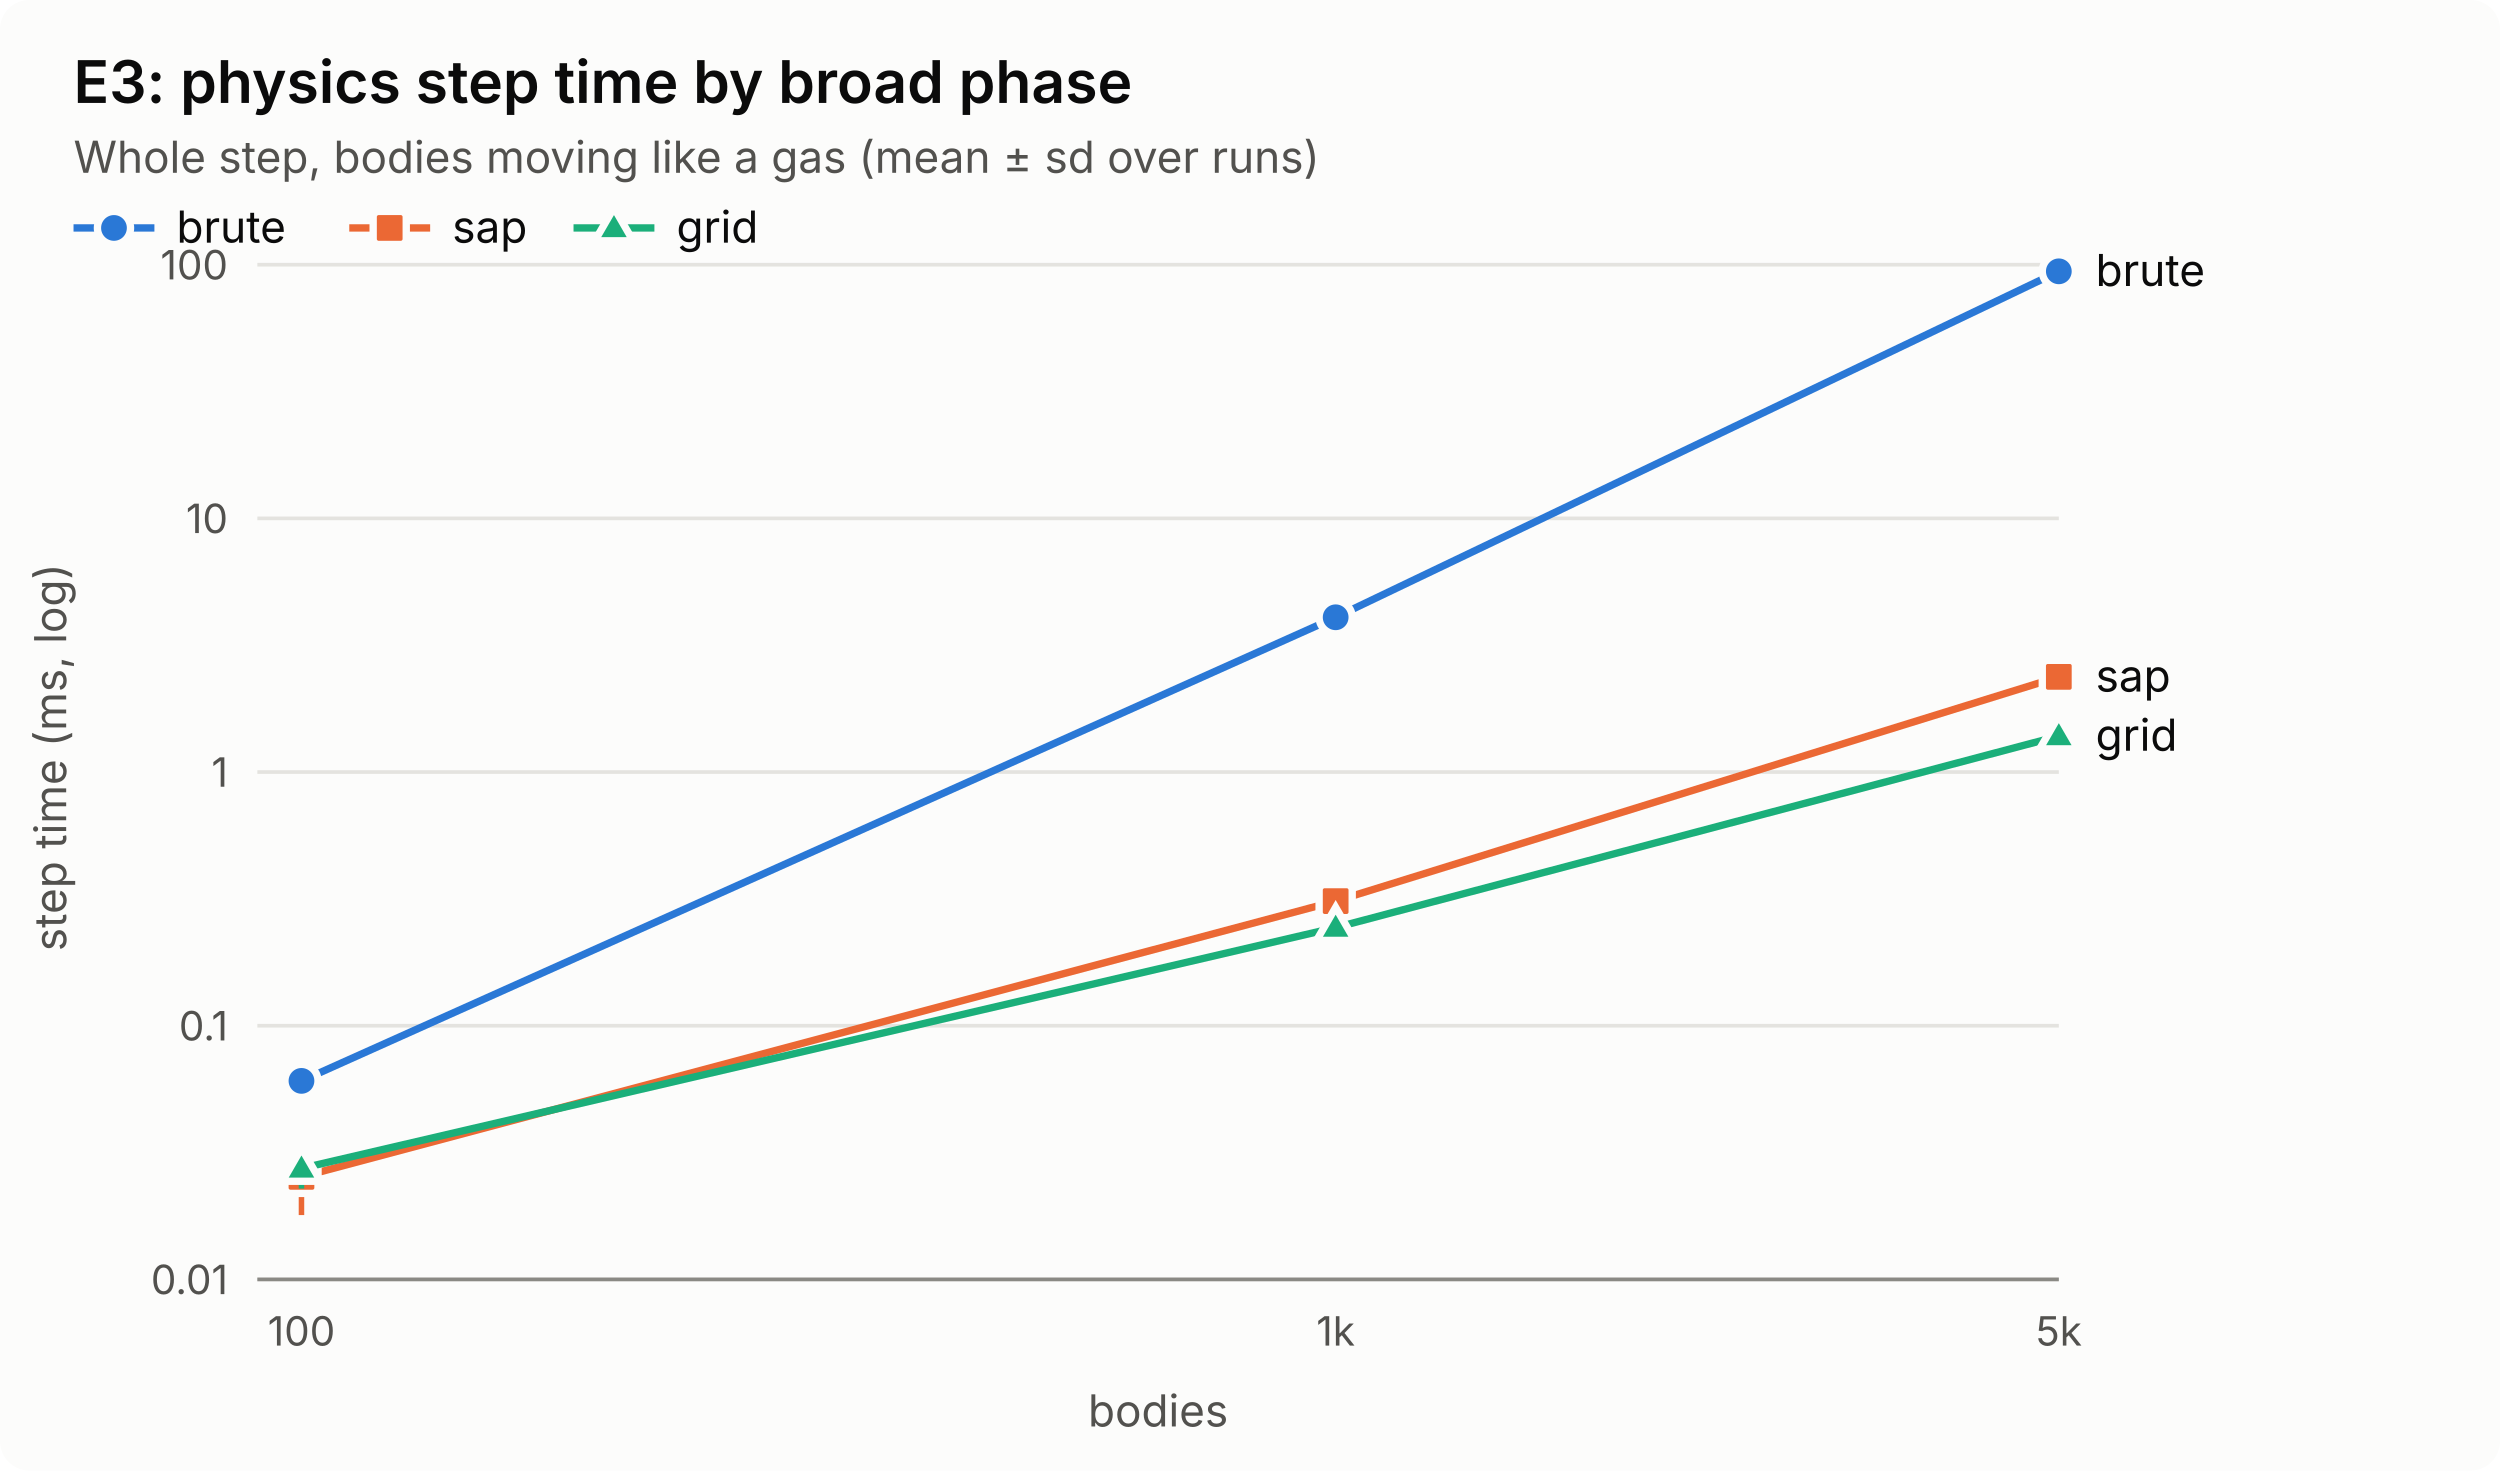
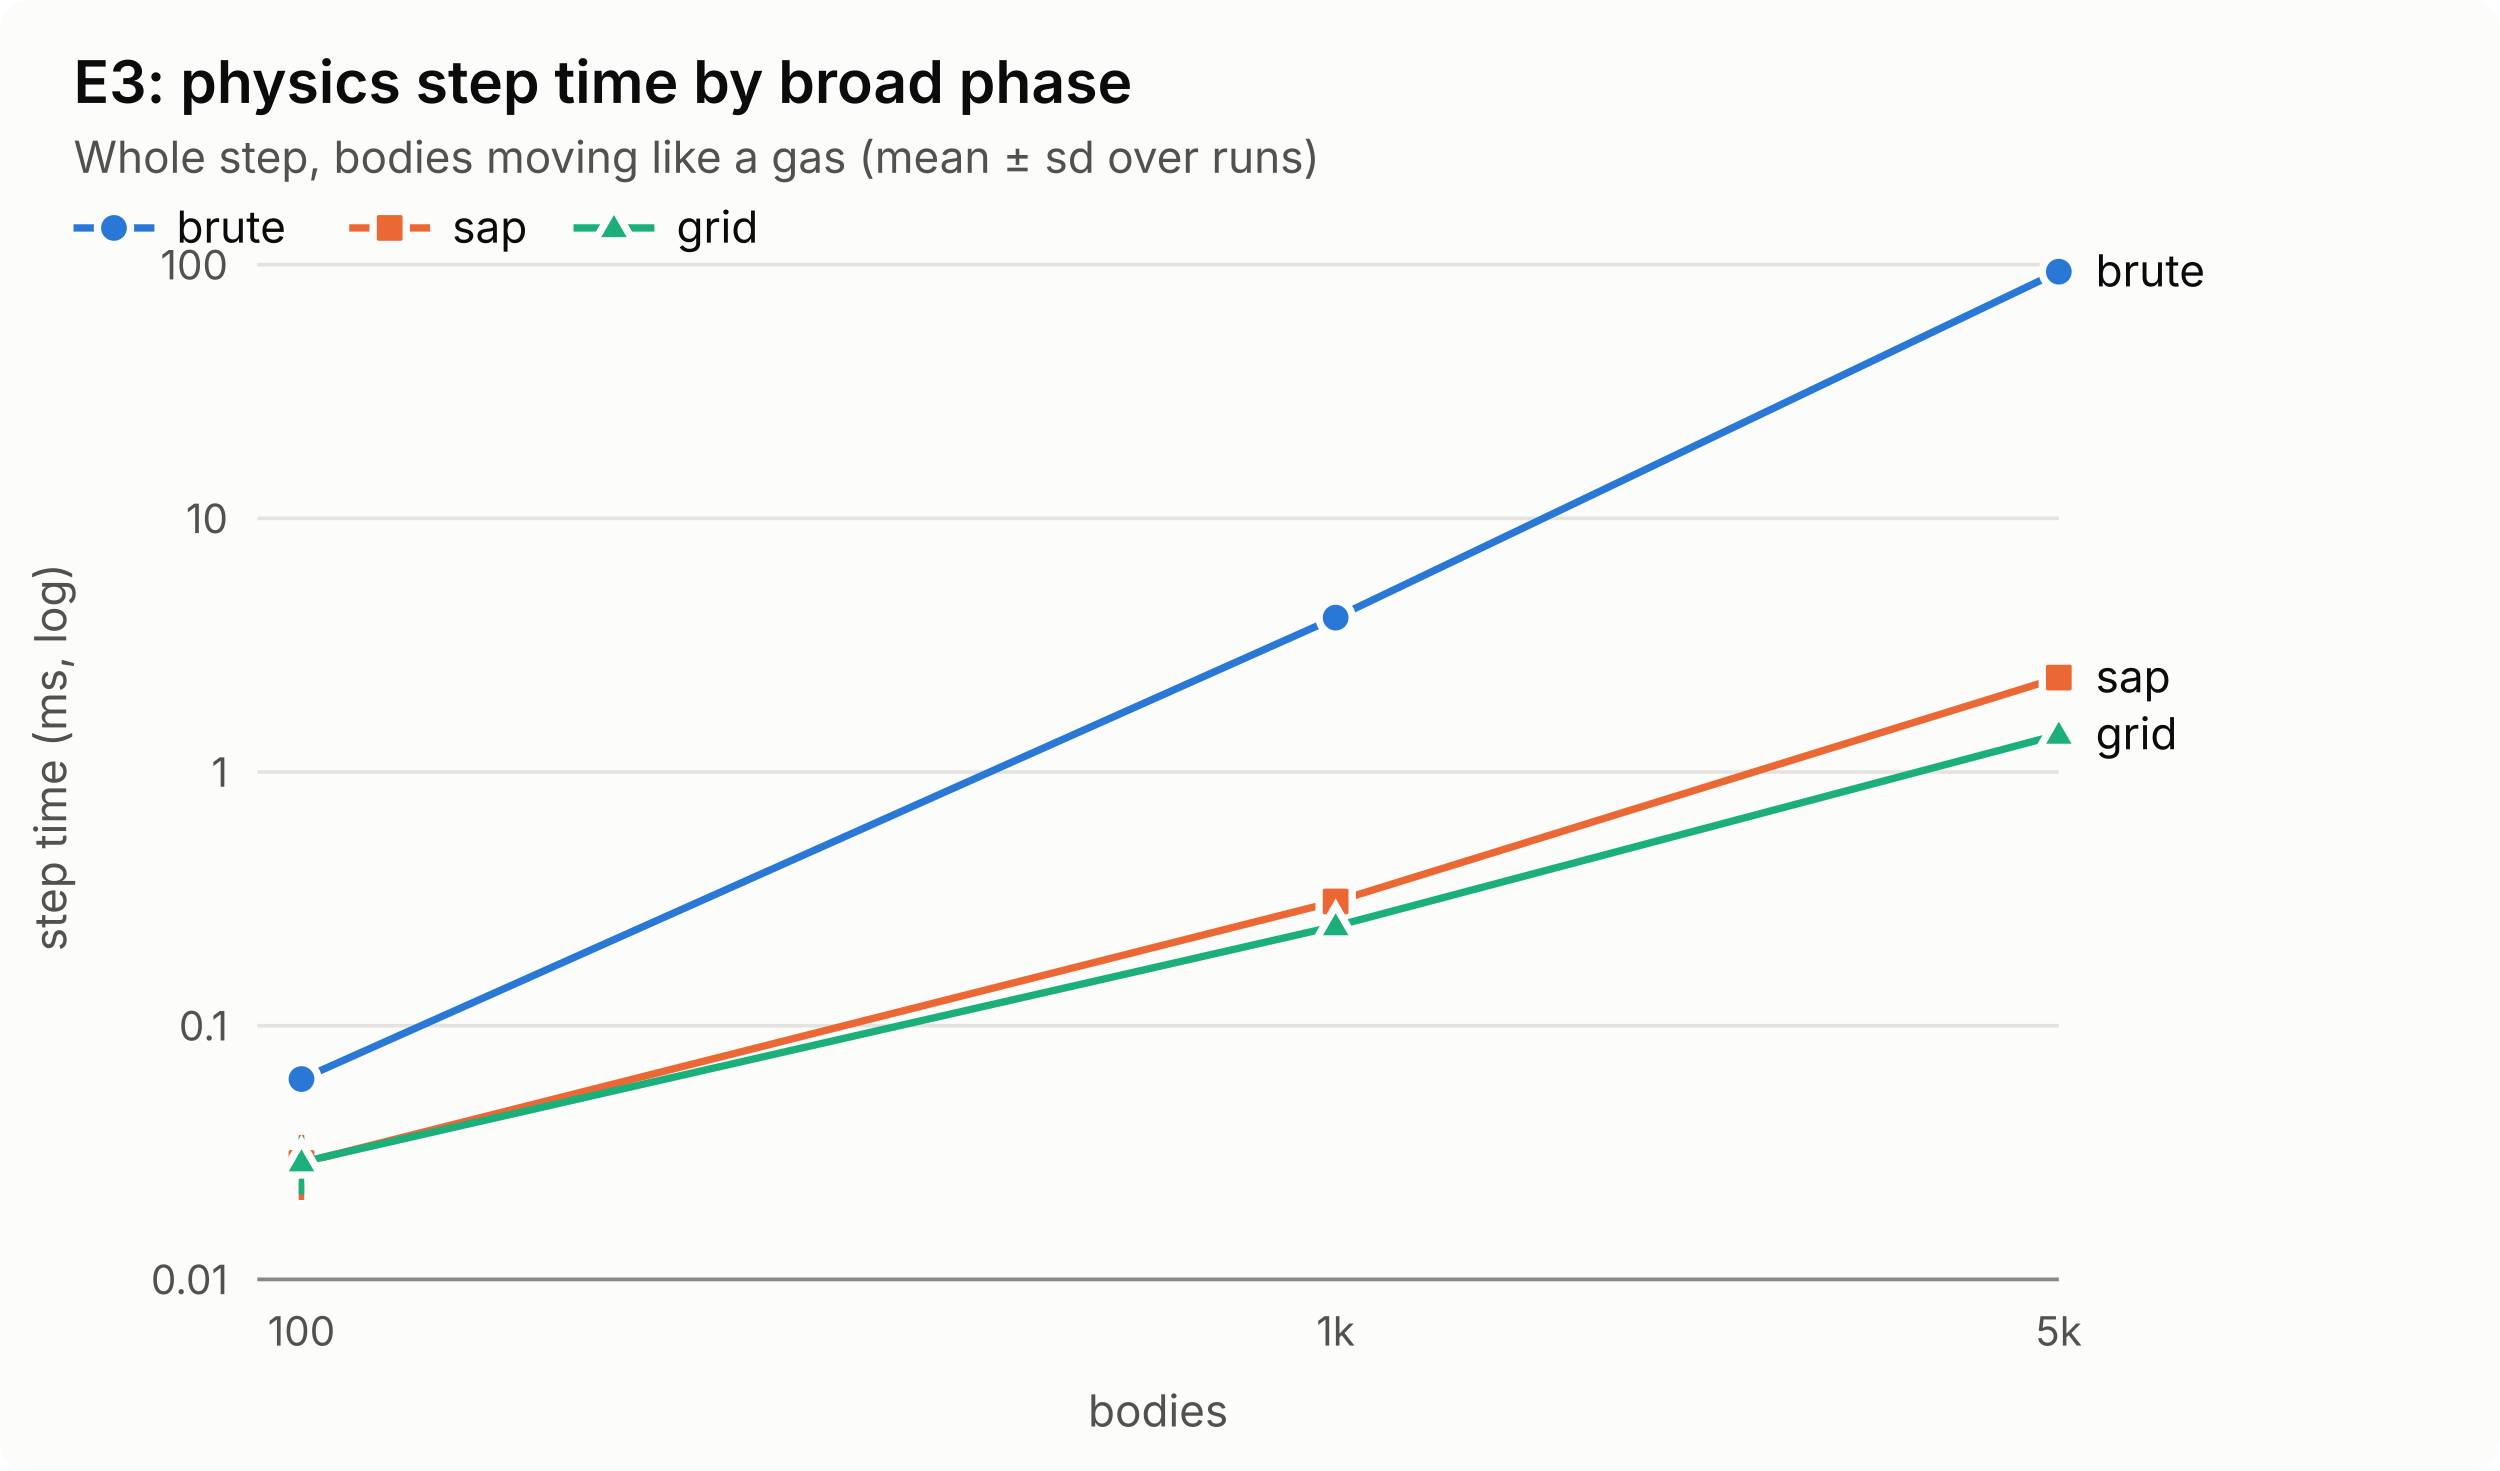
<svg xmlns="http://www.w3.org/2000/svg" viewBox="0 0 680 400" width="680" height="400" role="img" aria-label="E3: physics step time by broad phase">
  <style>
.surface { fill: #fcfcfb; } .grid { stroke: #e4e3df; } .axis { stroke: #8a8984; }
.ink { fill: #0b0b0b; } .ink2 { fill: #52514e; } .ring { stroke: #fcfcfb; }
.l1 { stroke: #2a78d6; } .l2 { stroke: #eb6834; } .l3 { stroke: #1baf7a; }
.f1 { fill: #2a78d6; } .f2 { fill: #eb6834; } .f3 { fill: #1baf7a; }
.l1, .l2, .l3 { fill: none; }
@media (prefers-color-scheme: dark) {
  .surface { fill: #1a1a19; } .grid { stroke: #33332f; } .axis { stroke: #6f6e69; }
  .ink { fill: #f0efec; } .ink2 { fill: #c3c2b7; } .ring { stroke: #1a1a19; }
  .l1 { stroke: #3987e5; } .l2 { stroke: #d95926; } .l3 { stroke: #199e70; }
  .f1 { fill: #3987e5; } .f2 { fill: #d95926; } .f3 { fill: #199e70; }
}
text { font-family: system-ui, -apple-system, "Segoe UI", sans-serif; }
</style>
  <rect class="surface" width="680" height="400" rx="8" />
  <text class="ink" x="20" y="28" font-size="16" font-weight="600">E3: physics step time by broad phase</text>
  <text class="ink2" x="20" y="47" font-size="12">Whole step, bodies moving like a gas (mean ± sd over runs)</text>
  <line class="grid" x1="70" x2="560" y1="348.0" y2="348.0" stroke-width="1" />
  <text class="ink2" x="62" y="352.0" font-size="11" text-anchor="end">0.01</text>
  <line class="grid" x1="70" x2="560" y1="279.0" y2="279.0" stroke-width="1" />
  <text class="ink2" x="62" y="283.0" font-size="11" text-anchor="end">0.1</text>
  <line class="grid" x1="70" x2="560" y1="210.0" y2="210.0" stroke-width="1" />
  <text class="ink2" x="62" y="214.0" font-size="11" text-anchor="end">1</text>
  <line class="grid" x1="70" x2="560" y1="141.0" y2="141.0" stroke-width="1" />
  <text class="ink2" x="62" y="145.0" font-size="11" text-anchor="end">10</text>
  <line class="grid" x1="70" x2="560" y1="72.0" y2="72.0" stroke-width="1" />
  <text class="ink2" x="62" y="76.0" font-size="11" text-anchor="end">100</text>
  <text class="ink2" x="82.0" y="366" font-size="11" text-anchor="middle">100</text>
  <text class="ink2" x="363.3" y="366" font-size="11" text-anchor="middle">1k</text>
  <text class="ink2" x="560.0" y="366" font-size="11" text-anchor="middle">5k</text>
  <line class="axis" x1="70" x2="560" y1="348" y2="348" stroke-width="1" />
  <text class="ink2" x="315.0" y="388" font-size="12" text-anchor="middle">bodies</text>
  <text class="ink2" transform="translate(18 206.0) rotate(-90)" font-size="12" text-anchor="middle">step time (ms, log)</text>
-   <polyline class="l1" fill="none" stroke-width="2" stroke-linejoin="round" points="82.0,294.0 363.3,167.9 560.0,73.8" />
-   <line class="l1" x1="82.0" x2="82.0" y1="296.4" y2="291.8" stroke-width="1.5" />
-   <circle cx="82.0" cy="294.0" r="4.5" class="f1 ring" stroke-width="2" />
-   <circle cx="363.3" cy="167.9" r="4.5" class="f1 ring" stroke-width="2" />
-   <circle cx="560.0" cy="73.8" r="4.5" class="f1 ring" stroke-width="2" />
-   <polyline class="l2" fill="none" stroke-width="2" stroke-linejoin="round" points="82.0,320.1 363.3,245.1 560.0,184.1" />
-   <line class="l2" x1="82.0" x2="82.0" y1="330.5" y2="312.4" stroke-width="1.5" />
-   <rect x="77.5" y="315.6" width="9" height="9" rx="1.5" class="f2 ring" stroke-width="2" />
-   <rect x="358.8" y="240.6" width="9" height="9" rx="1.5" class="f2 ring" stroke-width="2" />
-   <rect x="555.5" y="179.6" width="9" height="9" rx="1.5" class="f2 ring" stroke-width="2" />
-   <polyline class="l3" fill="none" stroke-width="2" stroke-linejoin="round" points="82.0,317.8 363.3,252.3 560.0,200.2" />
-   <line class="l3" x1="82.0" x2="82.0" y1="323.3" y2="313.2" stroke-width="1.5" />
-   <path d="M82.0 312.3 L87.2 321.3 L76.8 321.3 Z" class="f3 ring" stroke-width="2" />
-   <path d="M363.3 246.8 L368.5 255.8 L358.1 255.8 Z" class="f3 ring" stroke-width="2" />
-   <path d="M560.0 194.7 L565.2 203.7 L554.8 203.7 Z" class="f3 ring" stroke-width="2" />
-   <text class="ink" x="570.0" y="77.8" font-size="12">brute</text>
-   <text class="ink" x="570.0" y="188.1" font-size="12">sap</text>
-   <text class="ink" x="570.0" y="204.2" font-size="12">grid</text>
+   <polyline class="l1" fill="none" stroke-width="2" stroke-linejoin="round" points="82.0,293.5 363.3,168.0 560.0,73.9" />
+   <line class="l1" x1="82.0" x2="82.0" y1="296.1" y2="291.1" stroke-width="1.5" />
+   <circle cx="82.0" cy="293.5" r="4.5" class="f1 ring" stroke-width="2" />
+   <circle cx="363.3" cy="168.0" r="4.5" class="f1 ring" stroke-width="2" />
+   <circle cx="560.0" cy="73.9" r="4.5" class="f1 ring" stroke-width="2" />
+   <polyline class="l2" fill="none" stroke-width="2" stroke-linejoin="round" points="82.0,316.3 363.3,245.2 560.0,184.3" />
+   <line class="l2" x1="82.0" x2="82.0" y1="326.4" y2="308.7" stroke-width="1.5" />
+   <rect x="77.5" y="311.8" width="9" height="9" rx="1.5" class="f2 ring" stroke-width="2" />
+   <rect x="358.8" y="240.7" width="9" height="9" rx="1.5" class="f2 ring" stroke-width="2" />
+   <rect x="555.5" y="179.8" width="9" height="9" rx="1.5" class="f2 ring" stroke-width="2" />
+   <polyline class="l3" fill="none" stroke-width="2" stroke-linejoin="round" points="82.0,316.1 363.3,251.9 560.0,199.8" />
+   <line class="l3" x1="82.0" x2="82.0" y1="324.9" y2="309.2" stroke-width="1.5" />
+   <path d="M82.0 310.6 L87.2 319.6 L76.8 319.6 Z" class="f3 ring" stroke-width="2" />
+   <path d="M363.3 246.4 L368.5 255.4 L358.1 255.4 Z" class="f3 ring" stroke-width="2" />
+   <path d="M560.0 194.3 L565.2 203.3 L554.8 203.3 Z" class="f3 ring" stroke-width="2" />
+   <text class="ink" x="570.0" y="77.9" font-size="12">brute</text>
+   <text class="ink" x="570.0" y="188.3" font-size="12">sap</text>
+   <text class="ink" x="570.0" y="203.8" font-size="12">grid</text>
  <line class="l1" x1="20" x2="42" y1="62" y2="62" stroke-width="2" />
  <circle cx="31.0" cy="62.0" r="4.5" class="f1 ring" stroke-width="2" />
  <text class="ink" x="48" y="66" font-size="12">brute</text>
  <line class="l2" x1="95" x2="117" y1="62" y2="62" stroke-width="2" />
  <rect x="101.5" y="57.5" width="9" height="9" rx="1.5" class="f2 ring" stroke-width="2" />
  <text class="ink" x="123" y="66" font-size="12">sap</text>
  <line class="l3" x1="156" x2="178" y1="62" y2="62" stroke-width="2" />
  <path d="M167.0 56.5 L172.2 65.5 L161.8 65.5 Z" class="f3 ring" stroke-width="2" />
  <text class="ink" x="184" y="66" font-size="12">grid</text>
</svg>
